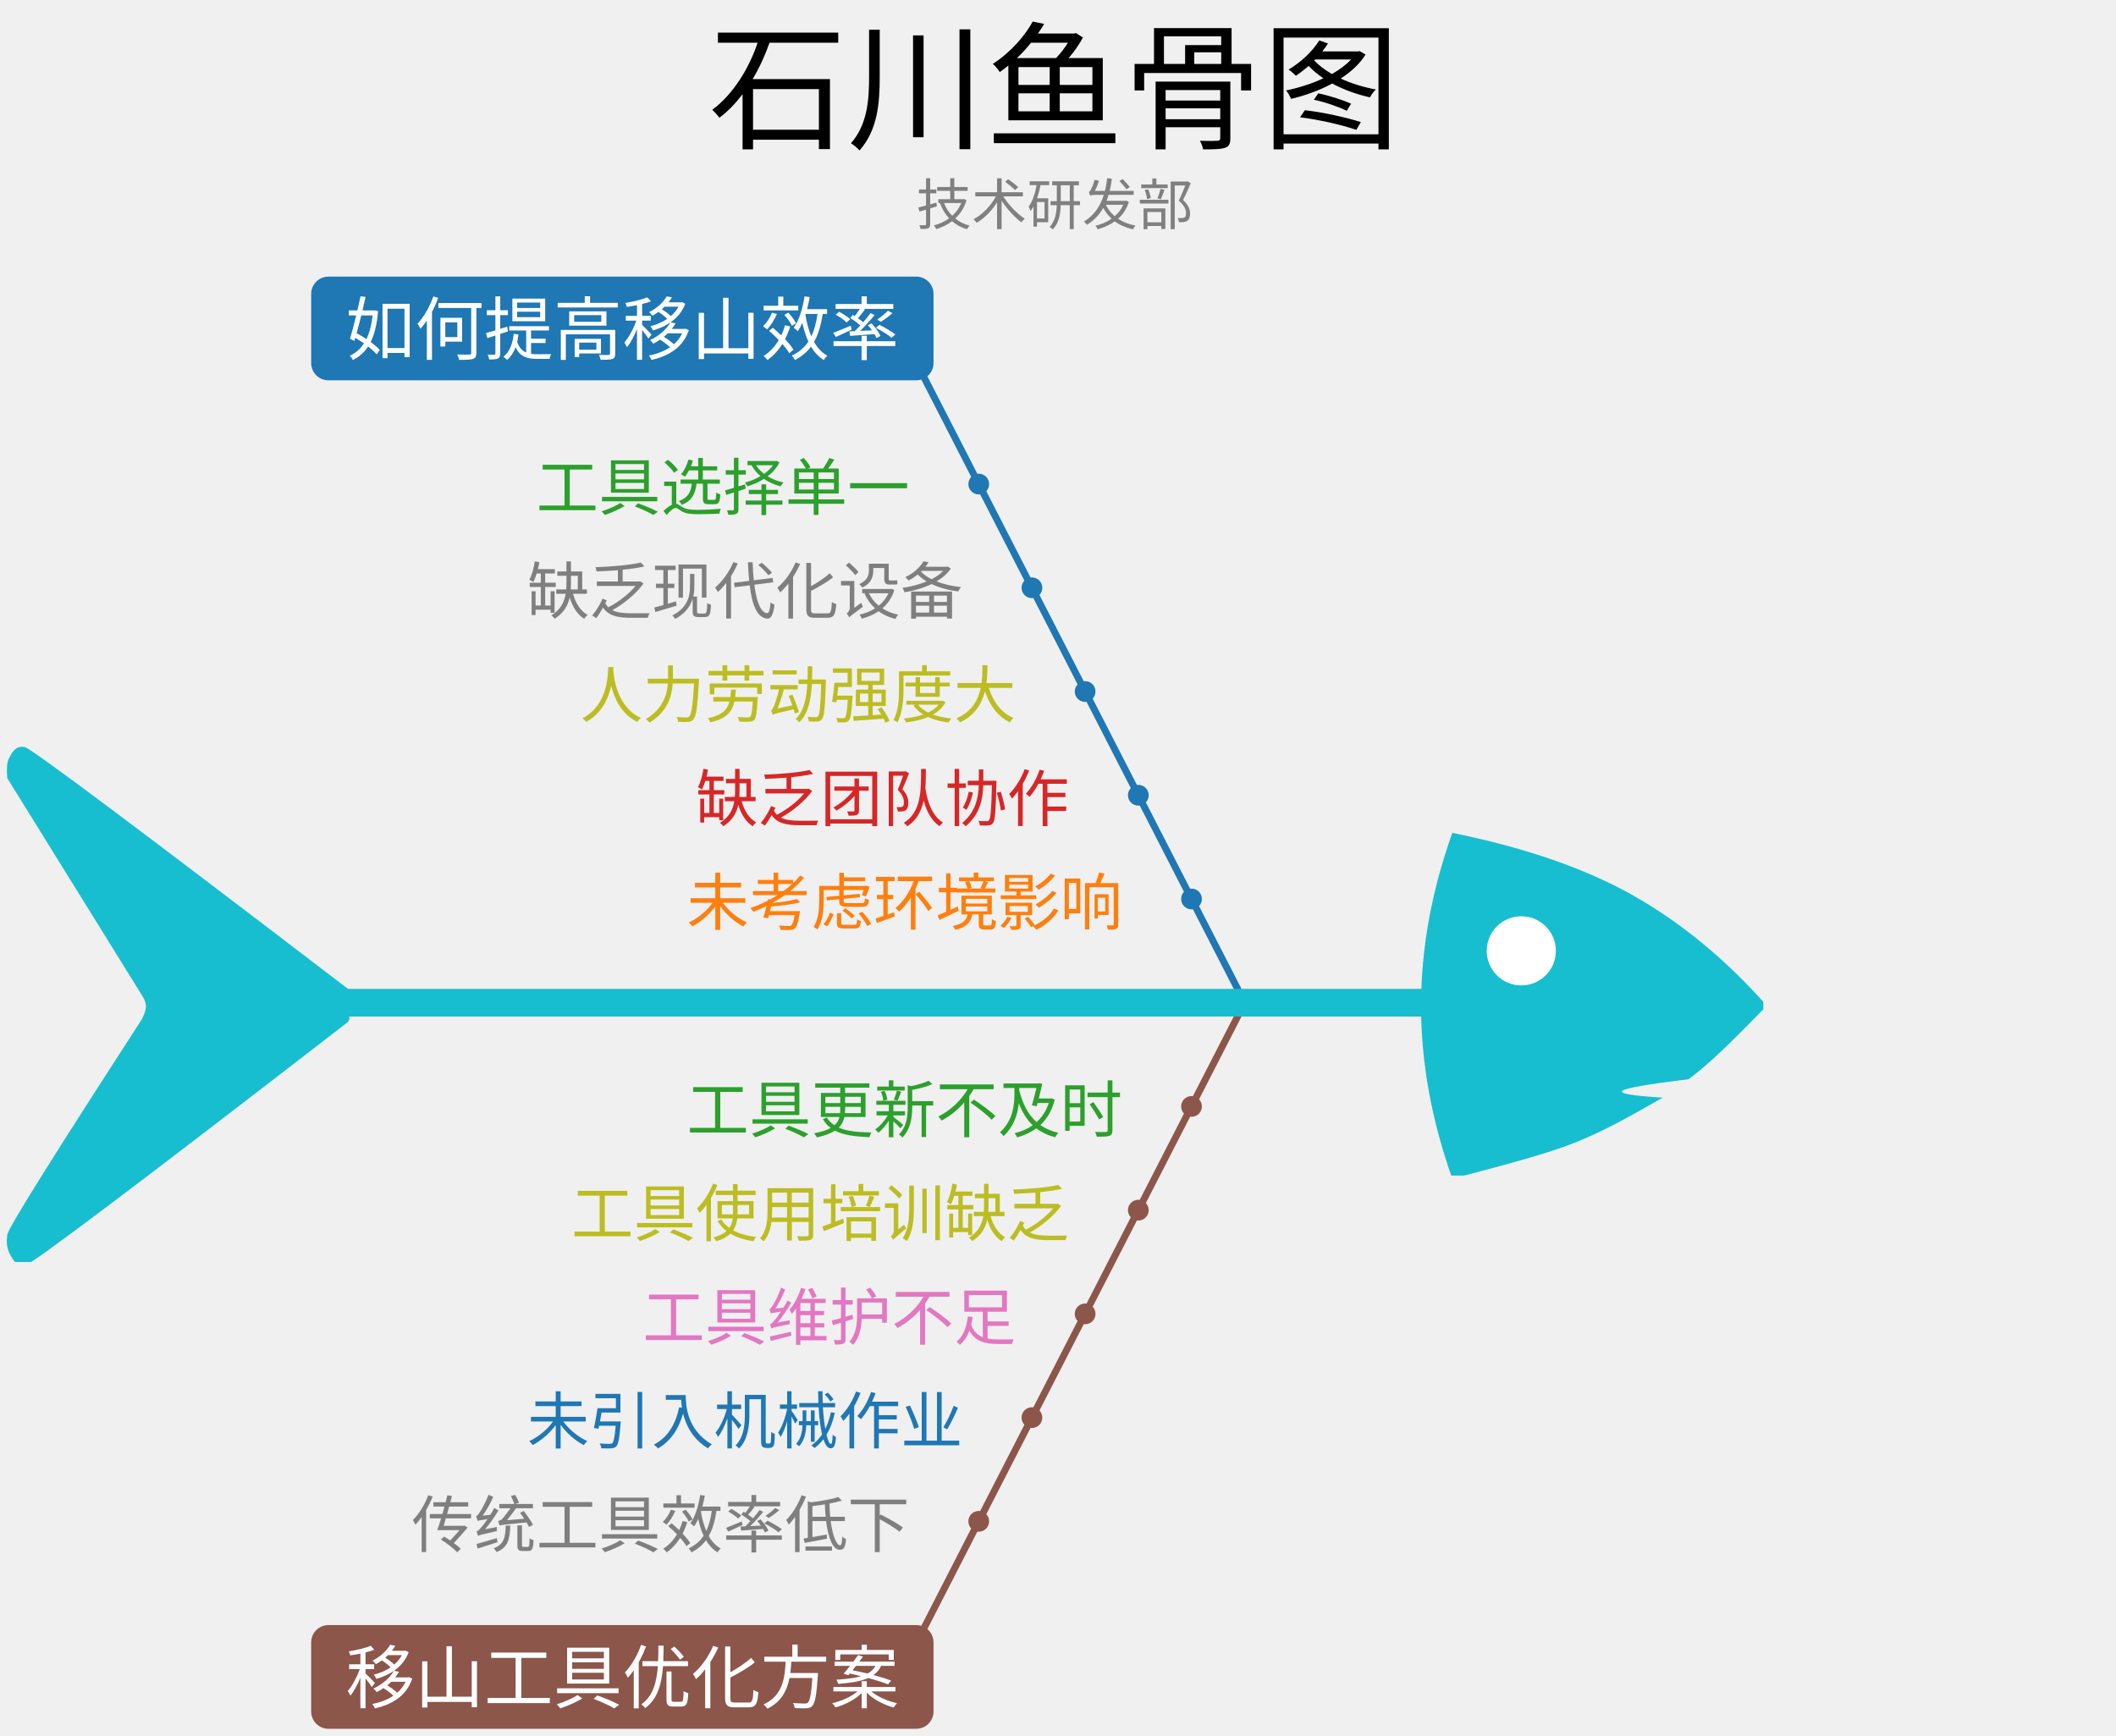
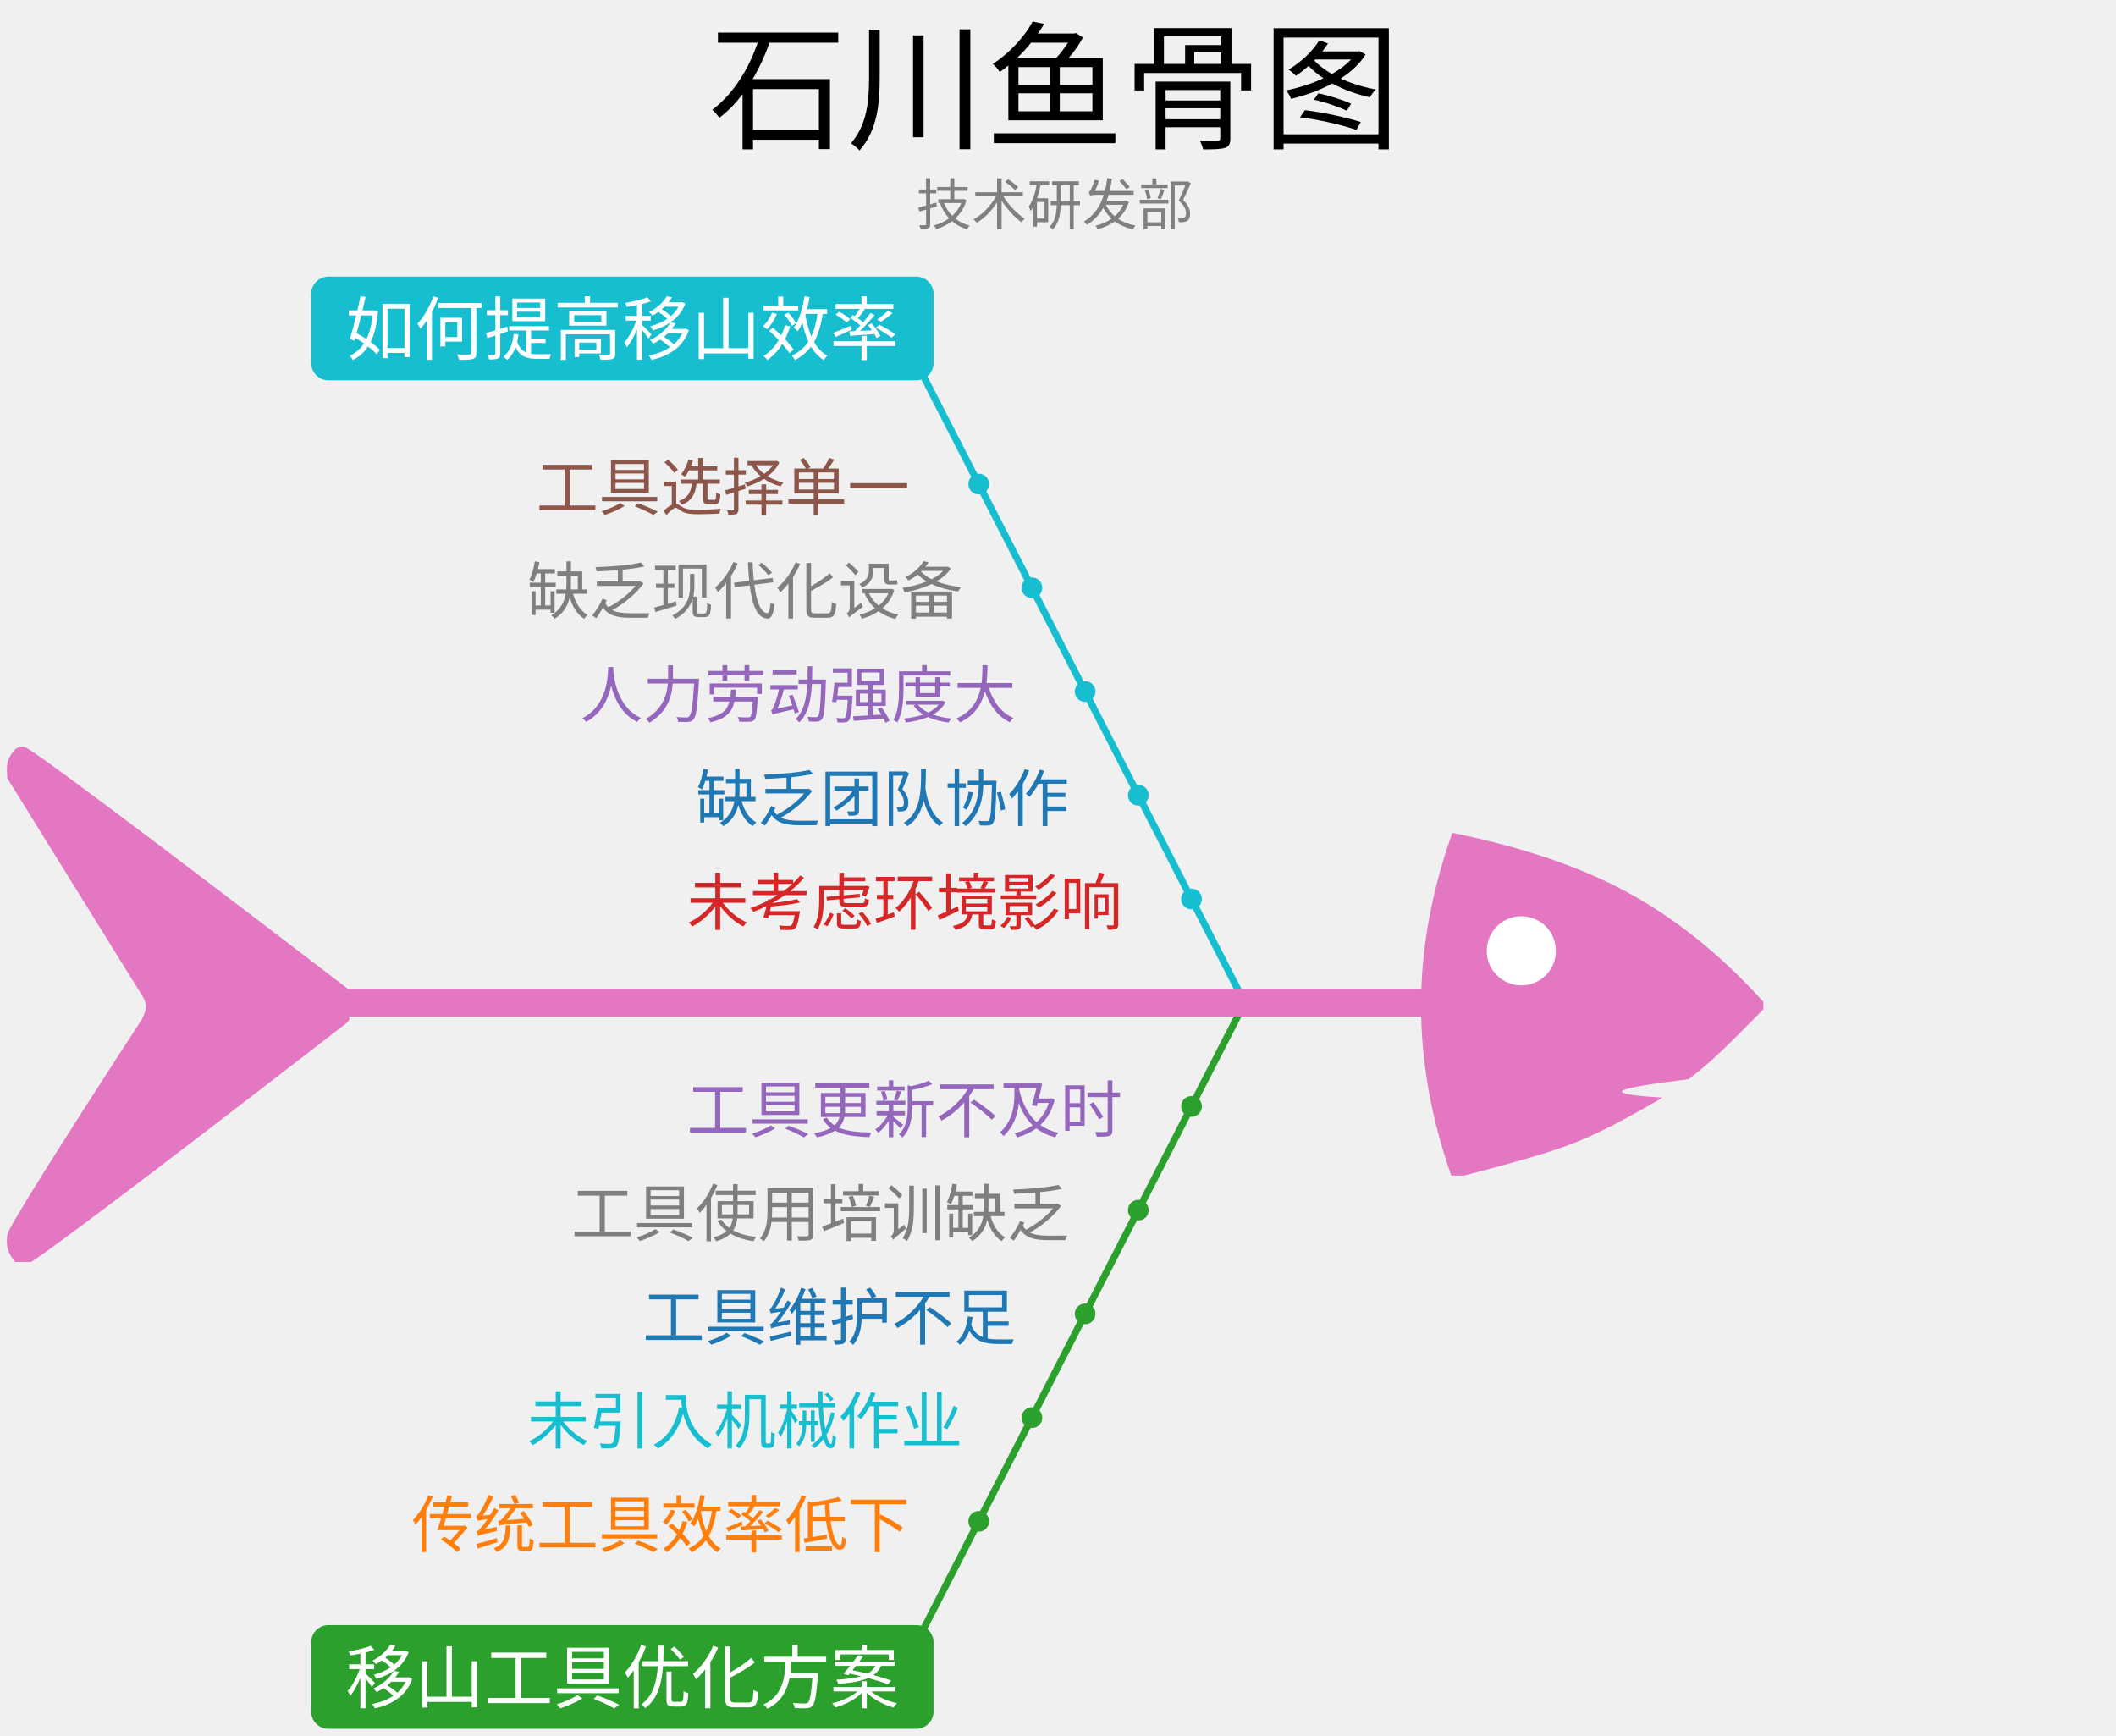
<svg xmlns="http://www.w3.org/2000/svg" xmlns:xlink="http://www.w3.org/1999/xlink" width="612.0" height="502">
  <style type="text/css">

    text {
      /* 指定使用的系统字体或自定义字体 */
      font-family: "SourceHanSansSC-Normal";
      # 'SourceHanSansSC-Normal' , 'PingFang SC', 'Microsoft YaHei', 'SimHei', 'Arial', sans-serif, ,"FiraSans";

      /* 添加其他样式 */
      # font-size: 16px;
      # font-weight: bold;
      # font-style: italic;
    }        
        
</style>
  <symbol id="fisheye">
    <circle cx="10" cy="10" r="10" fill="white" />
  </symbol>
  <symbol id="fishtail">
-     <path d="M6.19,1.079 C8.014,1.444 39.144,24.735 99.58,70.953 C100.504,72.644 100.967,74.346 100.967,76.058 C100.967,77.77 100.504,79.291 99.58,80.622 C38.899,127.536 7.769,150.993 6.19,150.993 C3.821,150.993 3.088,149.894 2.147,148.247 C1.206,146.6 0.704,144.978 1.107,142.101 C1.375,140.182 14.347,119.419 40.024,79.811 C40.825,78.208 41.225,76.957 41.225,76.058 C41.225,75.159 40.825,74.078 40.024,72.815 L1.107,10.061 C0.866,7.211 1.037,5.275 1.619,4.251 C2.492,2.716 3.454,0.532 6.19,1.079 Z" stroke="none" fill="#17becf" />
+     <path d="M6.19,1.079 C8.014,1.444 39.144,24.735 99.58,70.953 C100.504,72.644 100.967,74.346 100.967,76.058 C100.967,77.77 100.504,79.291 99.58,80.622 C38.899,127.536 7.769,150.993 6.19,150.993 C3.821,150.993 3.088,149.894 2.147,148.247 C1.206,146.6 0.704,144.978 1.107,142.101 C1.375,140.182 14.347,119.419 40.024,79.811 C40.825,78.208 41.225,76.957 41.225,76.058 C41.225,75.159 40.825,74.078 40.024,72.815 L1.107,10.061 C0.866,7.211 1.037,5.275 1.619,4.251 C2.492,2.716 3.454,0.532 6.19,1.079 Z" stroke="none" fill="#e377c2" />
  </symbol>
  <symbol id="fishhead">
-     <path d="M10.044,0.88 C31.151,5.155 48.62,11.21 62.452,19.043 C76.283,26.877 89.134,37.484 101.004,50.864 C95.023,57.023 90.428,61.609 87.219,64.624 C84.009,67.638 81.059,70.139 78.369,72.125 C66.629,73.56 60.25,74.676 59.232,75.472 C58.214,76.269 62.104,76.93 70.902,77.455 C67.982,79.134 65.81,80.367 64.386,81.155 C58.887,84.195 51.684,88.276 42.54,91.601 C36.651,93.743 25.818,96.836 10.044,100.88 C4.017,83.941 1.004,67.269 1.004,50.864 C1.004,34.458 4.017,17.797 10.044,0.88 Z" stroke="none" fill="#17becf" />
+     <path d="M10.044,0.88 C31.151,5.155 48.62,11.21 62.452,19.043 C76.283,26.877 89.134,37.484 101.004,50.864 C95.023,57.023 90.428,61.609 87.219,64.624 C84.009,67.638 81.059,70.139 78.369,72.125 C66.629,73.56 60.25,74.676 59.232,75.472 C58.214,76.269 62.104,76.93 70.902,77.455 C67.982,79.134 65.81,80.367 64.386,81.155 C58.887,84.195 51.684,88.276 42.54,91.601 C36.651,93.743 25.818,96.836 10.044,100.88 C4.017,83.941 1.004,67.269 1.004,50.864 C1.004,34.458 4.017,17.797 10.044,0.88 Z" stroke="none" fill="#e377c2" />
  </symbol>
  <text x="305.0" y="40.0" text-anchor="middle" fill="black" font-size="40">石川鱼骨图</text>
  <text x="305.0" y="65" text-anchor="middle" fill="grey" font-size="16">技术研发部</text>
  <g class="effect">
-     <rect x="90" y="80" width="180" height="30" rx="5" ry="5" stroke="none" fill="#1f77b4" />
+     <rect x="90" y="80" width="180" height="30" rx="5" ry="5" stroke="none" fill="#17becf" />
    <text x="180.0" y="102.5" text-anchor="middle" fill="white" font-size="20">如何提高移山效率</text>
-     <line x1="260" y1="95.0" x2="360" y2="290" stroke-width="2" stroke="#1f77b4" />
-     <circle cx="283.077" cy="140.0" r="3" stroke-width="1" stroke="none" fill="#1f77b4" />
-     <text x="155.077" y="147.5" fill="#2ca02c" font-size="18">工具选择单一</text>
-     <circle cx="298.462" cy="170.0" r="3" stroke-width="1" stroke="none" fill="#1f77b4" />
+     <line x1="260" y1="95.0" x2="360" y2="290" stroke-width="2" stroke="#17becf" />
+     <circle cx="283.077" cy="140.0" r="3" stroke-width="1" stroke="none" fill="#17becf" />
+     <text x="155.077" y="147.5" fill="#8c564b" font-size="18">工具选择单一</text>
+     <circle cx="298.462" cy="170.0" r="3" stroke-width="1" stroke="none" fill="#17becf" />
    <text x="152.462" y="177.5" fill="#7f7f7f" font-size="18">缺乏现代化设备</text>
-     <circle cx="313.846" cy="200.0" r="3" stroke-width="1" stroke="none" fill="#1f77b4" />
-     <text x="167.846" y="207.5" fill="#bcbd22" font-size="18">人力劳动强度大</text>
-     <circle cx="329.231" cy="230.0" r="3" stroke-width="1" stroke="none" fill="#1f77b4" />
-     <text x="201.231" y="237.5" fill="#d62728" font-size="18">缺乏团队协作</text>
-     <circle cx="344.615" cy="260.0" r="3" stroke-width="1" stroke="none" fill="#1f77b4" />
-     <text x="198.615" y="267.5" fill="#ff7f0e" font-size="18">未考虑环境影响</text>
+     <circle cx="313.846" cy="200.0" r="3" stroke-width="1" stroke="none" fill="#17becf" />
+     <text x="167.846" y="207.5" fill="#9467bd" font-size="18">人力劳动强度大</text>
+     <circle cx="329.231" cy="230.0" r="3" stroke-width="1" stroke="none" fill="#17becf" />
+     <text x="201.231" y="237.5" fill="#1f77b4" font-size="18">缺乏团队协作</text>
+     <circle cx="344.615" cy="260.0" r="3" stroke-width="1" stroke="none" fill="#17becf" />
+     <text x="198.615" y="267.5" fill="#d62728" font-size="18">未考虑环境影响</text>
  </g>
  <g class="effect">
-     <rect x="90" y="470" width="180" height="30" rx="5" ry="5" stroke="none" fill="#8c564b" />
+     <rect x="90" y="470" width="180" height="30" rx="5" ry="5" stroke="none" fill="#2ca02c" />
    <text x="180.0" y="492.5" text-anchor="middle" fill="white" font-size="20">移山工具优化方案</text>
-     <line x1="260" y1="485" x2="360" y2="290" stroke-width="2" stroke="#8c564b" />
-     <circle cx="283.077" cy="440.0" r="3" stroke-width="1" stroke="none" fill="#8c564b" />
-     <text x="119.077" y="447.5" fill="#7f7f7f" font-size="18">传统工具效率低下</text>
-     <circle cx="298.462" cy="410.0" r="3" stroke-width="1" stroke="none" fill="#8c564b" />
-     <text x="152.462" y="417.5" fill="#1f77b4" font-size="18">未引入机械作业</text>
-     <circle cx="313.846" cy="380.0" r="3" stroke-width="1" stroke="none" fill="#8c564b" />
-     <text x="185.846" y="387.5" fill="#e377c2" font-size="18">工具维护不足</text>
-     <circle cx="329.231" cy="350.0" r="3" stroke-width="1" stroke="none" fill="#8c564b" />
-     <text x="165.231" y="357.5" fill="#bcbd22" font-size="18">工具使用培训缺乏</text>
-     <circle cx="344.615" cy="320.0" r="3" stroke-width="1" stroke="none" fill="#8c564b" />
-     <text x="198.615" y="327.5" fill="#2ca02c" font-size="18">工具更新不及时</text>
+     <line x1="260" y1="485" x2="360" y2="290" stroke-width="2" stroke="#2ca02c" />
+     <circle cx="283.077" cy="440.0" r="3" stroke-width="1" stroke="none" fill="#2ca02c" />
+     <text x="119.077" y="447.5" fill="#ff7f0e" font-size="18">传统工具效率低下</text>
+     <circle cx="298.462" cy="410.0" r="3" stroke-width="1" stroke="none" fill="#2ca02c" />
+     <text x="152.462" y="417.5" fill="#17becf" font-size="18">未引入机械作业</text>
+     <circle cx="313.846" cy="380.0" r="3" stroke-width="1" stroke="none" fill="#2ca02c" />
+     <text x="185.846" y="387.5" fill="#1f77b4" font-size="18">工具维护不足</text>
+     <circle cx="329.231" cy="350.0" r="3" stroke-width="1" stroke="none" fill="#2ca02c" />
+     <text x="165.231" y="357.5" fill="#7f7f7f" font-size="18">工具使用培训缺乏</text>
+     <circle cx="344.615" cy="320.0" r="3" stroke-width="1" stroke="none" fill="#2ca02c" />
+     <text x="198.615" y="327.5" fill="#9467bd" font-size="18">工具更新不及时</text>
  </g>
  <g class="effect">
    <use xlink:href="#fishtail" x="1" y="215" width="100" height="150" />
-     <line x1="90" y1="290" x2="412.0" y2="290" stroke-width="8" stroke="#17becf" />
+     <line x1="90" y1="290" x2="412.0" y2="290" stroke-width="8" stroke="#e377c2" />
    <use xlink:href="#fishhead" x="410.0" y="240" width="100" height="100" />
    <use xlink:href="#fisheye" x="430.0" y="265" />
  </g>
</svg>
